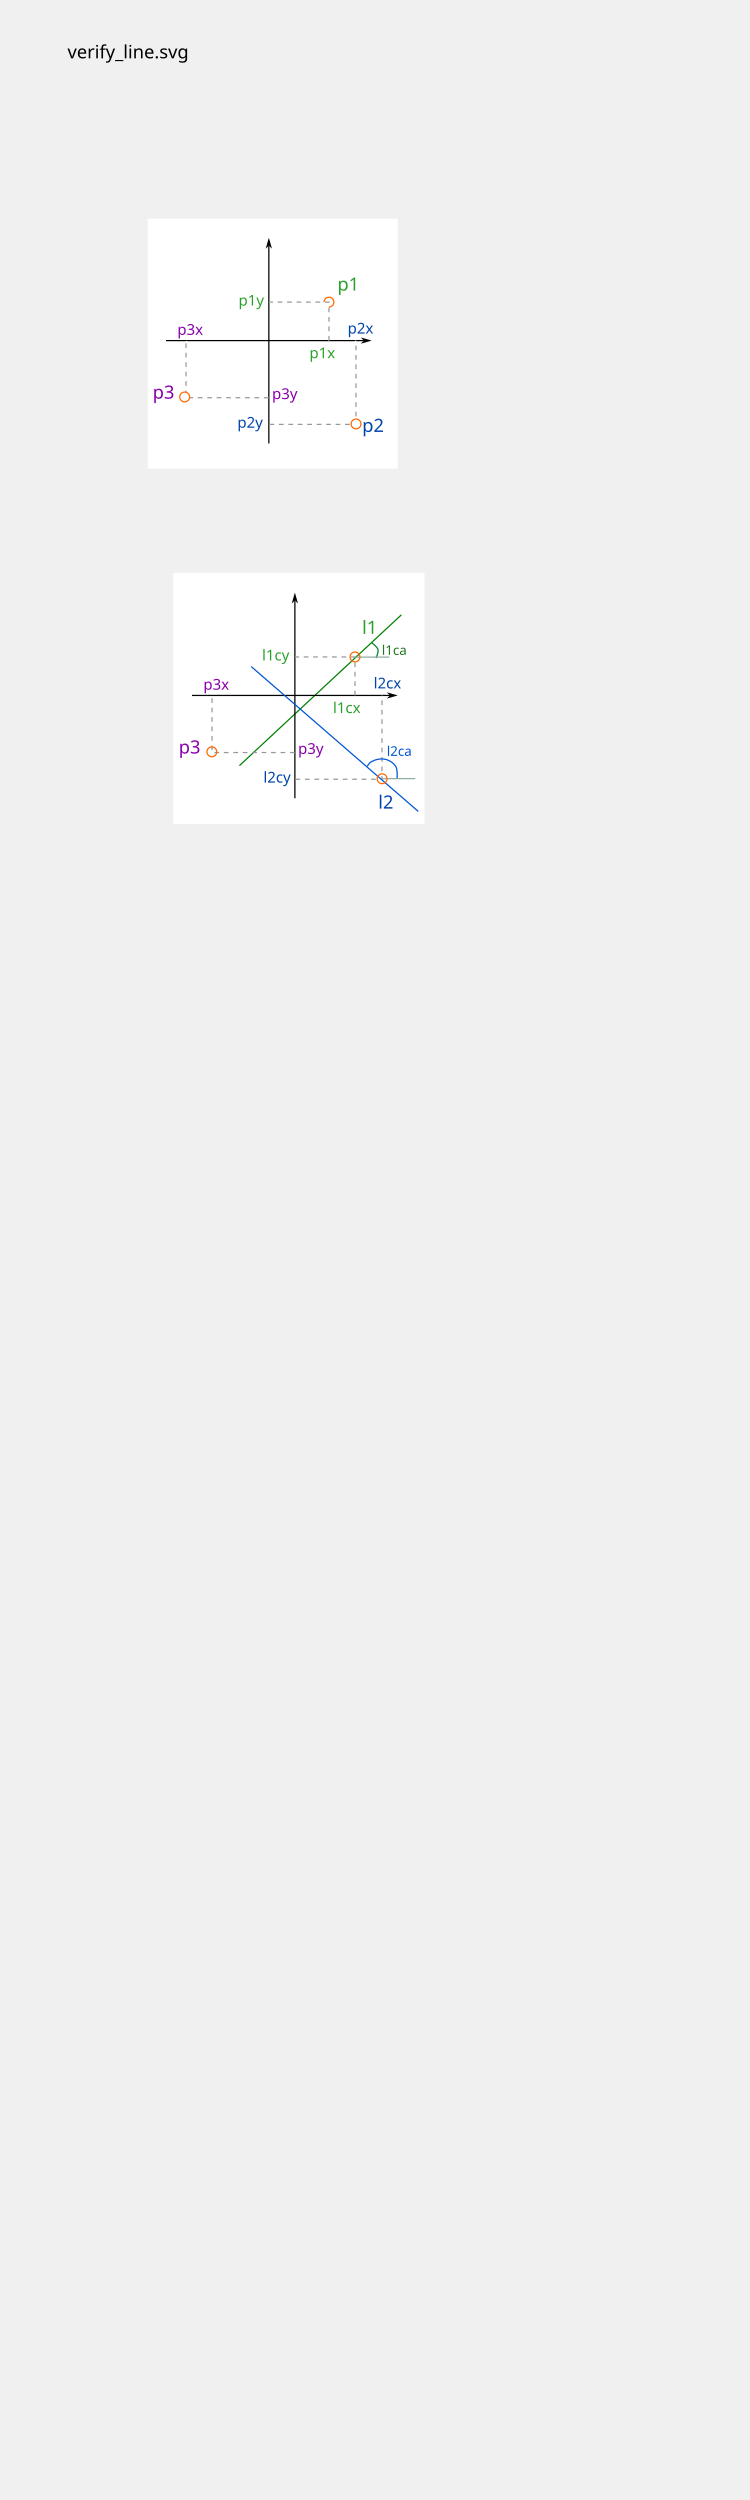
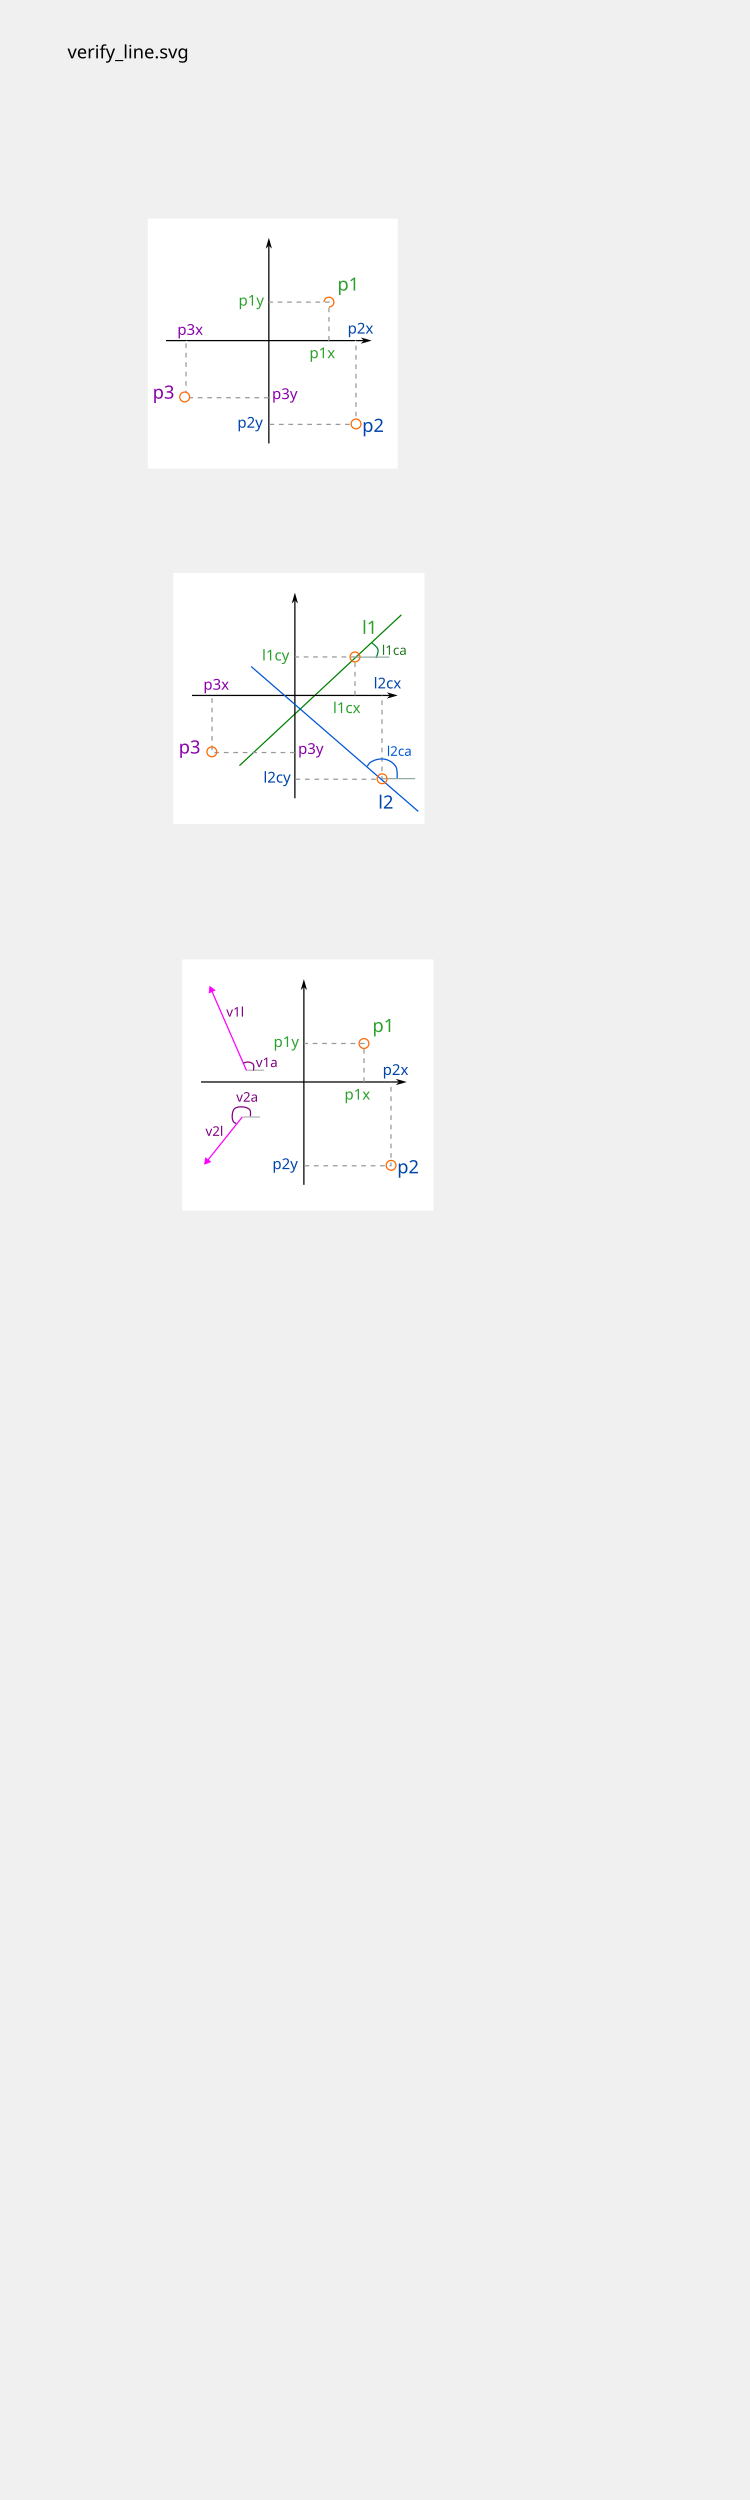
<svg xmlns="http://www.w3.org/2000/svg" width="600" height="2000" viewBox="0 0 158.75 529.167">
  <defs>
+     <path id="J" d="M165.839 886.693h58.307v27.667h-58.307z" />
+     <path id="I" d="M157.592 882.45h81.515v28.505h-81.515z" />
    <path id="x" d="M349.971 550.682h49.475v21.611h-49.475z" />
    <path id="l" d="M369.747 249.105h45.15v35.609h-45.15z" />
    <path id="k" d="M349.559 367h55.785v28.797h-55.785z" />
    <path id="j" d="M367.875 311.38h30.293v20.167h-30.293z" />
    <path id="i" d="M349.4 374.28h50.588v42.513H349.4z" />
    <path id="h" d="M292.848 411.623h56.436v34.832h-56.436z" />
    <path id="g" d="M249.583 441.078h31.984v20.338h-31.984z" />
    <path id="f" d="M399.974 129.034h56.102v26.076h-56.102z" />
    <path id="e" d="M373.346 209.379h65.277v27.878h-65.277z" />
    <path id="d" d="M372.014 274.981h57.012v32.118h-57.012z" />
    <path id="a" d="M53.993 33.685h506.152V186.56H53.993z" />
    <path id="o" d="M372.014 274.981h57.012v32.118h-57.012z" />
    <path id="p" d="M373.346 209.379h65.277v27.878h-65.277z" />
    <path id="q" d="M399.974 129.034h56.102v26.076h-56.102z" />
    <path id="r" d="M249.583 441.078h31.984v20.338h-31.984z" />
    <path id="s" d="M292.848 411.623h56.436v34.832h-56.436z" />
    <path id="t" d="M349.4 374.28h50.588v42.513H349.4z" />
    <path id="u" d="M367.875 311.38h30.293v20.167h-30.293z" />
    <path id="v" d="M349.559 367h55.785v28.797h-55.785z" />
    <path id="w" d="M369.747 249.105h45.15v35.609h-45.15z" />
    <path id="y" d="M349.971 550.682h49.475v21.611h-49.475z" />
+     <path id="B" d="M372.014 274.981h57.012v32.118h-57.012z" />
+     <path id="C" d="M373.346 209.379h65.277v27.878h-65.277z" />
+     <path id="D" d="M399.974 129.034h56.102v26.076h-56.102z" />
+     <path id="E" d="M249.583 441.078h31.984v20.338h-31.984z" />
+     <path id="F" d="M292.848 411.623h56.436v34.832h-56.436z" />
+     <path id="G" d="M349.4 374.28h50.588v42.513H349.4z" />
+     <path id="L" d="M165.839 886.693h58.307v27.667h-58.307z" />
+     <path id="M" d="M157.592 882.45h81.515v28.505h-81.515z" />
+     <marker id="H" markerHeight="6.155" markerWidth="5.324" orient="auto-start-reverse" preserveAspectRatio="xMidYMid" refX="0" refY="0" style="overflow:visible" viewBox="0 0 5.324 6.155">
+       <path d="m5.77 0-8.65 5V-5Z" style="fill:context-stroke;fill-rule:evenodd;stroke:context-stroke;stroke-width:1pt" transform="scale(.5)" />
+     </marker>
    <marker id="b" markerHeight="5" markerWidth="8.75" orient="auto-start-reverse" preserveAspectRatio="xMidYMid" refX="0" refY="0" style="overflow:visible" viewBox="0 0 8.75 5">
      <path d="m0 0 5-5-17.5 5L5 5Z" style="fill:context-stroke;fill-rule:evenodd;stroke:none" transform="scale(-.5)" />
    </marker>
    <marker id="c" markerHeight="5" markerWidth="8.75" orient="auto-start-reverse" preserveAspectRatio="xMidYMid" refX="0" refY="0" style="overflow:visible" viewBox="0 0 8.75 5">
      <path d="m0 0 5-5-17.5 5L5 5Z" style="fill:context-stroke;fill-rule:evenodd;stroke:none" transform="scale(-.5)" />
    </marker>
    <marker id="m" markerHeight="5" markerWidth="8.75" orient="auto-start-reverse" preserveAspectRatio="xMidYMid" refX="0" refY="0" style="overflow:visible" viewBox="0 0 8.75 5">
      <path d="m0 0 5-5-17.5 5L5 5Z" style="fill:context-stroke;fill-rule:evenodd;stroke:none" transform="scale(-.5)" />
    </marker>
    <marker id="n" markerHeight="5" markerWidth="8.75" orient="auto-start-reverse" preserveAspectRatio="xMidYMid" refX="0" refY="0" style="overflow:visible" viewBox="0 0 8.75 5">
      <path d="m0 0 5-5-17.5 5L5 5Z" style="fill:context-stroke;fill-rule:evenodd;stroke:none" transform="scale(-.5)" />
    </marker>
+     <marker id="z" markerHeight="5" markerWidth="8.75" orient="auto-start-reverse" preserveAspectRatio="xMidYMid" refX="0" refY="0" style="overflow:visible" viewBox="0 0 8.75 5">
+       <path d="m0 0 5-5-17.5 5L5 5Z" style="fill:context-stroke;fill-rule:evenodd;stroke:none" transform="scale(-.5)" />
+     </marker>
+     <marker id="A" markerHeight="5" markerWidth="8.75" orient="auto-start-reverse" preserveAspectRatio="xMidYMid" refX="0" refY="0" style="overflow:visible" viewBox="0 0 8.75 5">
+       <path d="m0 0 5-5-17.5 5L5 5Z" style="fill:context-stroke;fill-rule:evenodd;stroke:none" transform="scale(-.5)" />
+     </marker>
+     <marker id="K" markerHeight="6.155" markerWidth="5.324" orient="auto-start-reverse" preserveAspectRatio="xMidYMid" refX="0" refY="0" style="overflow:visible" viewBox="0 0 5.324 6.155">
+       <path d="m5.77 0-8.65 5V-5Z" style="fill:context-stroke;fill-rule:evenodd;stroke:context-stroke;stroke-width:1pt" transform="scale(.5)" />
+     </marker>
  </defs>
-   <path d="M36.799 121.384h52.917v52.917H36.799z" style="fill:#fff;stroke:#fff;stroke-width:.265" />
+   <path d="M38.703 203.202H91.62v52.917H38.703zM36.799 121.384h52.917v52.917H36.799z" style="fill:#fff;stroke:#fff;stroke-width:.265" />
  <path d="m67.123 51.098 9.856 45.78" style="fill:#fff;stroke:#f0c;stroke-width:.265px;stroke-linecap:butt;stroke-linejoin:miter;stroke-opacity:1" />
  <text xml:space="preserve" style="font-size:14.667px;line-height:1.25;font-family:sans-serif;white-space:pre;shape-inside:url(#a);display:inline" transform="scale(.26458)">
    <tspan x="53.992" y="46.662">verify_line.svg</tspan>
  </text>
  <path d="M31.287 46.276h52.917v52.917H31.287z" style="fill:#fff;stroke:none;stroke-width:.265" />
  <path d="M35.136 72.094H77.02" style="fill:#fff;stroke:#000;stroke-width:.265px;stroke-linecap:butt;stroke-linejoin:miter;stroke-opacity:1;marker-end:url(#b)" />
  <path d="M56.905 93.863V51.979" style="fill:#fff;stroke:#000;stroke-width:.265px;stroke-linecap:butt;stroke-linejoin:miter;stroke-opacity:1;marker-end:url(#c)" />
  <circle cx="69.628" cy="63.946" r="1.04" style="fill:#fff;stroke:#f60;stroke-width:.265" />
  <path d="M69.628 72.094v-8.148H56.905" style="fill:#fff;stroke:#999;stroke-width:.265px;stroke-linecap:butt;stroke-linejoin:miter;stroke-opacity:1;stroke-dasharray:1,1;stroke-dashoffset:0" />
  <text xml:space="preserve" style="font-size:12px;line-height:1.25;font-family:sans-serif;white-space:pre;shape-inside:url(#d);display:inline;fill:#2ca02c" transform="matrix(.26458 0 0 .26458 -32.933 .254)">
    <tspan x="372.014" y="285.598">p1x</tspan>
  </text>
  <text xml:space="preserve" style="font-size:12px;line-height:1.25;font-family:sans-serif;white-space:pre;shape-inside:url(#e);display:inline;fill:#2ca02c" transform="matrix(.26458 0 0 .26458 -48.297 6.483)">
    <tspan x="373.346" y="219.996">p1y</tspan>
  </text>
  <text xml:space="preserve" style="font-size:14.667px;line-height:1.25;font-family:sans-serif;white-space:pre;shape-inside:url(#f);display:inline;fill:#2ca02c" transform="matrix(.26458 0 0 .26458 -34.405 23.944)">
    <tspan x="399.975" y="142.012">p1</tspan>
  </text>
  <path d="M57.037 89.83h18.304V72.032" style="fill:#fff;stroke:#999;stroke-width:.265px;stroke-linecap:butt;stroke-linejoin:miter;stroke-dasharray:1,1;stroke-dashoffset:0;stroke-opacity:1" />
  <circle cx="75.365" cy="89.733" r="1.04" style="fill:#fff;stroke:#f60;stroke-width:.265" />
  <text xml:space="preserve" style="font-size:14.667px;line-height:1.25;font-family:sans-serif;white-space:pre;shape-inside:url(#g);display:inline;fill:#04a" transform="matrix(.26458 0 0 .26458 10.63 -28.708)">
    <tspan x="249.582" y="454.055">p2</tspan>
  </text>
  <text xml:space="preserve" style="font-size:12px;line-height:1.25;font-family:sans-serif;white-space:pre;shape-inside:url(#h);display:inline;fill:#04a" transform="matrix(.26458 0 0 .26458 -3.903 -41.108)">
    <tspan x="292.848" y="422.24">p2x</tspan>
  </text>
  <text xml:space="preserve" style="font-size:12px;line-height:1.25;font-family:sans-serif;white-space:pre;shape-inside:url(#i);display:inline;fill:#04a" transform="matrix(.26458 0 0 .26458 -42.202 -11.296)">
    <tspan x="349.4" y="384.896">p2y</tspan>
  </text>
  <path d="M56.864 84.182h-17.49V72.076" style="fill:#fff;stroke:#999;stroke-width:.265px;stroke-linecap:butt;stroke-linejoin:miter;stroke-dasharray:1,1;stroke-dashoffset:0;stroke-opacity:1" />
  <circle cx="39.086" cy="84.031" r="1.04" style="fill:#fff;stroke:#f60;stroke-width:.265" />
  <text xml:space="preserve" style="font-size:14.667px;line-height:1.25;font-family:sans-serif;white-space:pre;shape-inside:url(#j);display:inline;fill:#80a" transform="matrix(.26458 0 0 .26458 -65.016 -1.428)">
    <tspan x="367.875" y="324.357">p3</tspan>
  </text>
  <text xml:space="preserve" style="font-size:12px;line-height:1.25;font-family:sans-serif;white-space:pre;shape-inside:url(#k);display:inline;fill:#80a" transform="matrix(.26458 0 0 .26458 -54.952 -29.03)">
    <tspan x="349.559" y="377.617">p3x</tspan>
  </text>
  <text xml:space="preserve" style="font-size:12px;line-height:1.25;font-family:sans-serif;white-space:pre;shape-inside:url(#l);display:inline;fill:#80a" transform="matrix(.26458 0 0 .26458 -40.25 15.757)">
    <tspan x="369.748" y="259.723">p3y</tspan>
  </text>
  <path d="m84.949 130.143-34.27 31.915" style="fill:#fff;stroke:green;stroke-width:.265px;stroke-linecap:butt;stroke-linejoin:miter;stroke-opacity:1" />
  <path d="M40.648 147.203h41.884" style="fill:#fff;stroke:#000;stroke-width:.265px;stroke-linecap:butt;stroke-linejoin:miter;stroke-opacity:1;marker-end:url(#m)" />
  <path d="M62.417 168.971v-41.884" style="fill:#fff;stroke:#000;stroke-width:.265px;stroke-linecap:butt;stroke-linejoin:miter;stroke-opacity:1;marker-end:url(#n)" />
  <path d="M75.14 147.203v-8.148H62.417" style="fill:none;stroke:#999;stroke-width:.265px;stroke-linecap:butt;stroke-linejoin:miter;stroke-dasharray:1,1;stroke-dashoffset:0;stroke-opacity:1" />
  <text xml:space="preserve" style="font-size:12px;line-height:1.25;font-family:sans-serif;white-space:pre;shape-inside:url(#o);display:inline;fill:#2ca02c" transform="matrix(.26458 0 0 .26458 -27.95 75.363)">
    <tspan x="372.014" y="285.598">l1cx</tspan>
  </text>
  <text xml:space="preserve" style="font-size:12px;line-height:1.25;font-family:sans-serif;white-space:pre;shape-inside:url(#p);display:inline;fill:#2ca02c" transform="matrix(.26458 0 0 .26458 -43.315 81.592)">
    <tspan x="373.346" y="219.996">l1cy</tspan>
  </text>
  <text xml:space="preserve" style="font-size:14.667px;line-height:1.25;font-family:sans-serif;white-space:pre;shape-inside:url(#q);display:inline;fill:#2ca02c" transform="matrix(.26458 0 0 .26458 -29.186 96.598)">
    <tspan x="399.975" y="142.012">l1</tspan>
  </text>
  <path d="M62.55 164.938h18.303V147.14" style="fill:none;stroke:#999;stroke-width:.265px;stroke-linecap:butt;stroke-linejoin:miter;stroke-dasharray:1,1;stroke-dashoffset:0;stroke-opacity:1" />
  <text xml:space="preserve" style="font-size:14.667px;line-height:1.25;font-family:sans-serif;white-space:pre;shape-inside:url(#r);display:inline;fill:#04a" transform="matrix(.26458 0 0 .26458 14.022 51.023)">
    <tspan x="249.582" y="454.055">l2</tspan>
  </text>
  <text xml:space="preserve" style="font-size:12px;line-height:1.25;font-family:sans-serif;white-space:pre;shape-inside:url(#s);display:inline;fill:#04a" transform="matrix(.26458 0 0 .26458 1.609 34.001)">
    <tspan x="292.848" y="422.24">l2cx</tspan>
  </text>
  <text xml:space="preserve" style="font-size:12px;line-height:1.25;font-family:sans-serif;white-space:pre;shape-inside:url(#t);display:inline;fill:#04a" transform="matrix(.26458 0 0 .26458 -36.69 63.813)">
    <tspan x="349.4" y="384.896">l2cy</tspan>
  </text>
  <path d="M62.376 159.291h-17.49v-12.106" style="fill:none;stroke:#999;stroke-width:.265px;stroke-linecap:butt;stroke-linejoin:miter;stroke-dasharray:1,1;stroke-dashoffset:0;stroke-opacity:1" />
  <circle cx="44.84" cy="159.14" r="1.04" style="fill:none;stroke:#f60;stroke-width:.265" />
  <text xml:space="preserve" style="font-size:14.667px;line-height:1.25;font-family:sans-serif;white-space:pre;shape-inside:url(#u);display:inline;fill:#80a" transform="matrix(.26458 0 0 .26458 -59.504 73.68)">
    <tspan x="367.875" y="324.357">p3</tspan>
  </text>
  <text xml:space="preserve" style="font-size:12px;line-height:1.25;font-family:sans-serif;white-space:pre;shape-inside:url(#v);display:inline;fill:#80a" transform="matrix(.26458 0 0 .26458 -49.44 46.078)">
    <tspan x="349.559" y="377.617">p3x</tspan>
  </text>
  <text xml:space="preserve" style="font-size:12px;line-height:1.25;font-family:sans-serif;white-space:pre;shape-inside:url(#w);display:inline;fill:#80a" transform="matrix(.26458 0 0 .26458 -34.738 90.866)">
    <tspan x="369.748" y="259.723">p3y</tspan>
  </text>
  <path d="M88.54 171.758 53.16 141.076" style="fill:#fff;stroke:#0055d4;stroke-width:.265px;stroke-linecap:butt;stroke-linejoin:miter;stroke-opacity:1" />
  <path d="M80.837 164.811h7.042" style="fill:none;stroke:#93aca7;stroke-width:.265px;stroke-linecap:butt;stroke-linejoin:miter;stroke-opacity:1" />
  <path d="M78.718 136.092s1.127.781 1.288 1.393c.158.597-.423 1.804-.423 1.804" style="fill:none;stroke:#008033;stroke-width:.265px;stroke-linecap:butt;stroke-linejoin:miter;stroke-opacity:1" />
  <text xml:space="preserve" style="font-size:10.667px;line-height:1.25;font-family:sans-serif;white-space:pre;shape-inside:url(#x);display:inline;fill:#217821" transform="matrix(.26458 0 0 .26458 -11.78 -9.576)">
    <tspan x="349.971" y="560.119">l1ca</tspan>
  </text>
  <path d="M84.051 164.714s.156-1.731-.261-2.432c-.469-.79-1.367-1.375-2.264-1.567-.994-.213-2.117.051-2.998.557-.36.207-.813.942-.813.942" style="fill:none;stroke:#0055d4;stroke-width:.265px;stroke-linecap:butt;stroke-linejoin:miter;stroke-opacity:1" />
  <text xml:space="preserve" style="font-size:10.667px;line-height:1.25;font-family:sans-serif;white-space:pre;shape-inside:url(#y);display:inline;fill:#0055d4" transform="matrix(.26458 0 0 .26458 -10.724 11.791)">
    <tspan x="349.971" y="560.119">l2ca</tspan>
  </text>
  <path d="M75.402 139.088h7.041" style="fill:none;stroke:#93aca7;stroke-width:.265px;stroke-linecap:butt;stroke-linejoin:miter;stroke-opacity:1" />
  <circle cx="75.14" cy="139.055" r="1.04" style="fill:none;stroke:#f60;stroke-width:.265" />
  <circle cx="80.877" cy="164.842" r="1.04" style="fill:none;stroke:#f60;stroke-width:.265" />
+   <path d="M42.552 229.02h41.884" style="fill:#fff;stroke:#000;stroke-width:.265px;stroke-linecap:butt;stroke-linejoin:miter;stroke-opacity:1;marker-end:url(#z)" />
+   <path d="M64.321 250.79v-41.885" style="fill:#fff;stroke:#000;stroke-width:.265px;stroke-linecap:butt;stroke-linejoin:miter;stroke-opacity:1;marker-end:url(#A)" />
+   <circle cx="77.044" cy="220.873" r="1.04" style="fill:none;stroke:#f60;stroke-width:.265" />
+   <path d="M77.044 229.02v-8.147H64.321" style="fill:none;stroke:#999;stroke-width:.265px;stroke-linecap:butt;stroke-linejoin:miter;stroke-dasharray:1,1;stroke-dashoffset:0;stroke-opacity:1" />
+   <text xml:space="preserve" style="font-size:12px;line-height:1.25;font-family:sans-serif;white-space:pre;shape-inside:url(#B);display:inline;fill:#2ca02c" transform="matrix(.26458 0 0 .26458 -25.517 157.18)">
+     <tspan x="372.014" y="285.598">p1x</tspan>
+   </text>
+   <text xml:space="preserve" style="font-size:12px;line-height:1.25;font-family:sans-serif;white-space:pre;shape-inside:url(#C);display:inline;fill:#2ca02c" transform="matrix(.26458 0 0 .26458 -40.881 163.41)">
+     <tspan x="373.346" y="219.996">p1y</tspan>
+   </text>
+   <text xml:space="preserve" style="font-size:14.667px;line-height:1.25;font-family:sans-serif;white-space:pre;shape-inside:url(#D);display:inline;fill:#2ca02c" transform="matrix(.26458 0 0 .26458 -26.99 180.87)">
+     <tspan x="399.975" y="142.012">p1</tspan>
+   </text>
+   <path d="M64.454 246.756h18.303v-17.798" style="fill:none;stroke:#999;stroke-width:.265px;stroke-linecap:butt;stroke-linejoin:miter;stroke-dasharray:1,1;stroke-dashoffset:0;stroke-opacity:1" />
+   <circle cx="82.781" cy="246.66" r="1.04" style="fill:none;stroke:#f60;stroke-width:.265" />
+   <text xml:space="preserve" style="font-size:14.667px;line-height:1.25;font-family:sans-serif;white-space:pre;shape-inside:url(#E);display:inline;fill:#04a" transform="matrix(.26458 0 0 .26458 18.045 128.219)">
+     <tspan x="249.582" y="454.055">p2</tspan>
+   </text>
+   <text xml:space="preserve" style="font-size:12px;line-height:1.25;font-family:sans-serif;white-space:pre;shape-inside:url(#F);display:inline;fill:#04a" transform="matrix(.26458 0 0 .26458 3.513 115.819)">
+     <tspan x="292.848" y="422.24">p2x</tspan>
+   </text>
+   <text xml:space="preserve" style="font-size:12px;line-height:1.25;font-family:sans-serif;white-space:pre;shape-inside:url(#G);display:inline;fill:#04a" transform="matrix(.26458 0 0 .26458 -34.786 145.631)">
+     <tspan x="349.4" y="384.896">p2y</tspan>
+   </text>
+   <path d="m52.185 226.614-7.463-17.091" style="fill:#fff;stroke:#f0f;stroke-width:.265px;stroke-linecap:butt;stroke-linejoin:miter;stroke-opacity:1;marker-end:url(#H)" />
+   <path d="M52.306 226.535h3.565" style="fill:none;stroke:#b3b3b3;stroke-width:.265px;stroke-linecap:butt;stroke-linejoin:miter;stroke-opacity:1" />
+   <path d="M53.645 226.586s.203-.956-.045-1.318c-.226-.33-.705-.438-1.104-.472-.336-.028-.985.239-.985.239" style="fill:none;stroke:purple;stroke-width:.265px;stroke-linecap:butt;stroke-linejoin:miter;stroke-opacity:1" />
+   <text xml:space="preserve" style="font-size:10.667px;line-height:1.25;font-family:sans-serif;white-space:pre;shape-inside:url(#I);fill:purple" transform="matrix(.26458 0 0 .26458 12.448 -10.11)">
+     <tspan x="157.592" y="891.889">v1a</tspan>
+   </text>
+   <text xml:space="preserve" style="font-size:10.667px;line-height:1.25;font-family:sans-serif;white-space:pre;shape-inside:url(#J);fill:purple" transform="matrix(.26458 0 0 .26458 4.016 -21.916)">
+     <tspan x="165.84" y="896.131">v1l</tspan>
+   </text>
+   <path d="m51.316 236.389-7.522 9.417" style="fill:#fff;stroke:#f0f;stroke-width:.265px;stroke-linecap:butt;stroke-linejoin:miter;stroke-opacity:1;marker-end:url(#K)" />
+   <path d="M51.48 236.432h3.565" style="fill:none;stroke:#b3b3b3;stroke-width:.265px;stroke-linecap:butt;stroke-linejoin:miter;stroke-opacity:1" />
+   <text xml:space="preserve" style="font-size:10.667px;line-height:1.25;font-family:sans-serif;white-space:pre;shape-inside:url(#L);display:inline;fill:purple" transform="matrix(.26458 0 0 .26458 -.38 3.325)">
+     <tspan x="165.84" y="896.131">v2l</tspan>
+   </text>
+   <path d="M52.979 236.283s.169-.972-.086-1.34c-.288-.418-.883-.566-1.387-.63-.613-.075-1.35-.066-1.825.33-.378.313-.477.887-.52 1.376-.044.484-.01 1.034.267 1.435.13.188.586.355.586.355" style="fill:none;stroke:purple;stroke-width:.265px;stroke-linecap:butt;stroke-linejoin:miter;stroke-opacity:1" />
+   <text xml:space="preserve" style="font-size:10.667px;line-height:1.25;font-family:sans-serif;white-space:pre;shape-inside:url(#M);display:inline;fill:purple" transform="matrix(.26458 0 0 .26458 8.299 -2.78)">
+     <tspan x="157.592" y="891.889">v2a</tspan>
+   </text>
</svg>
